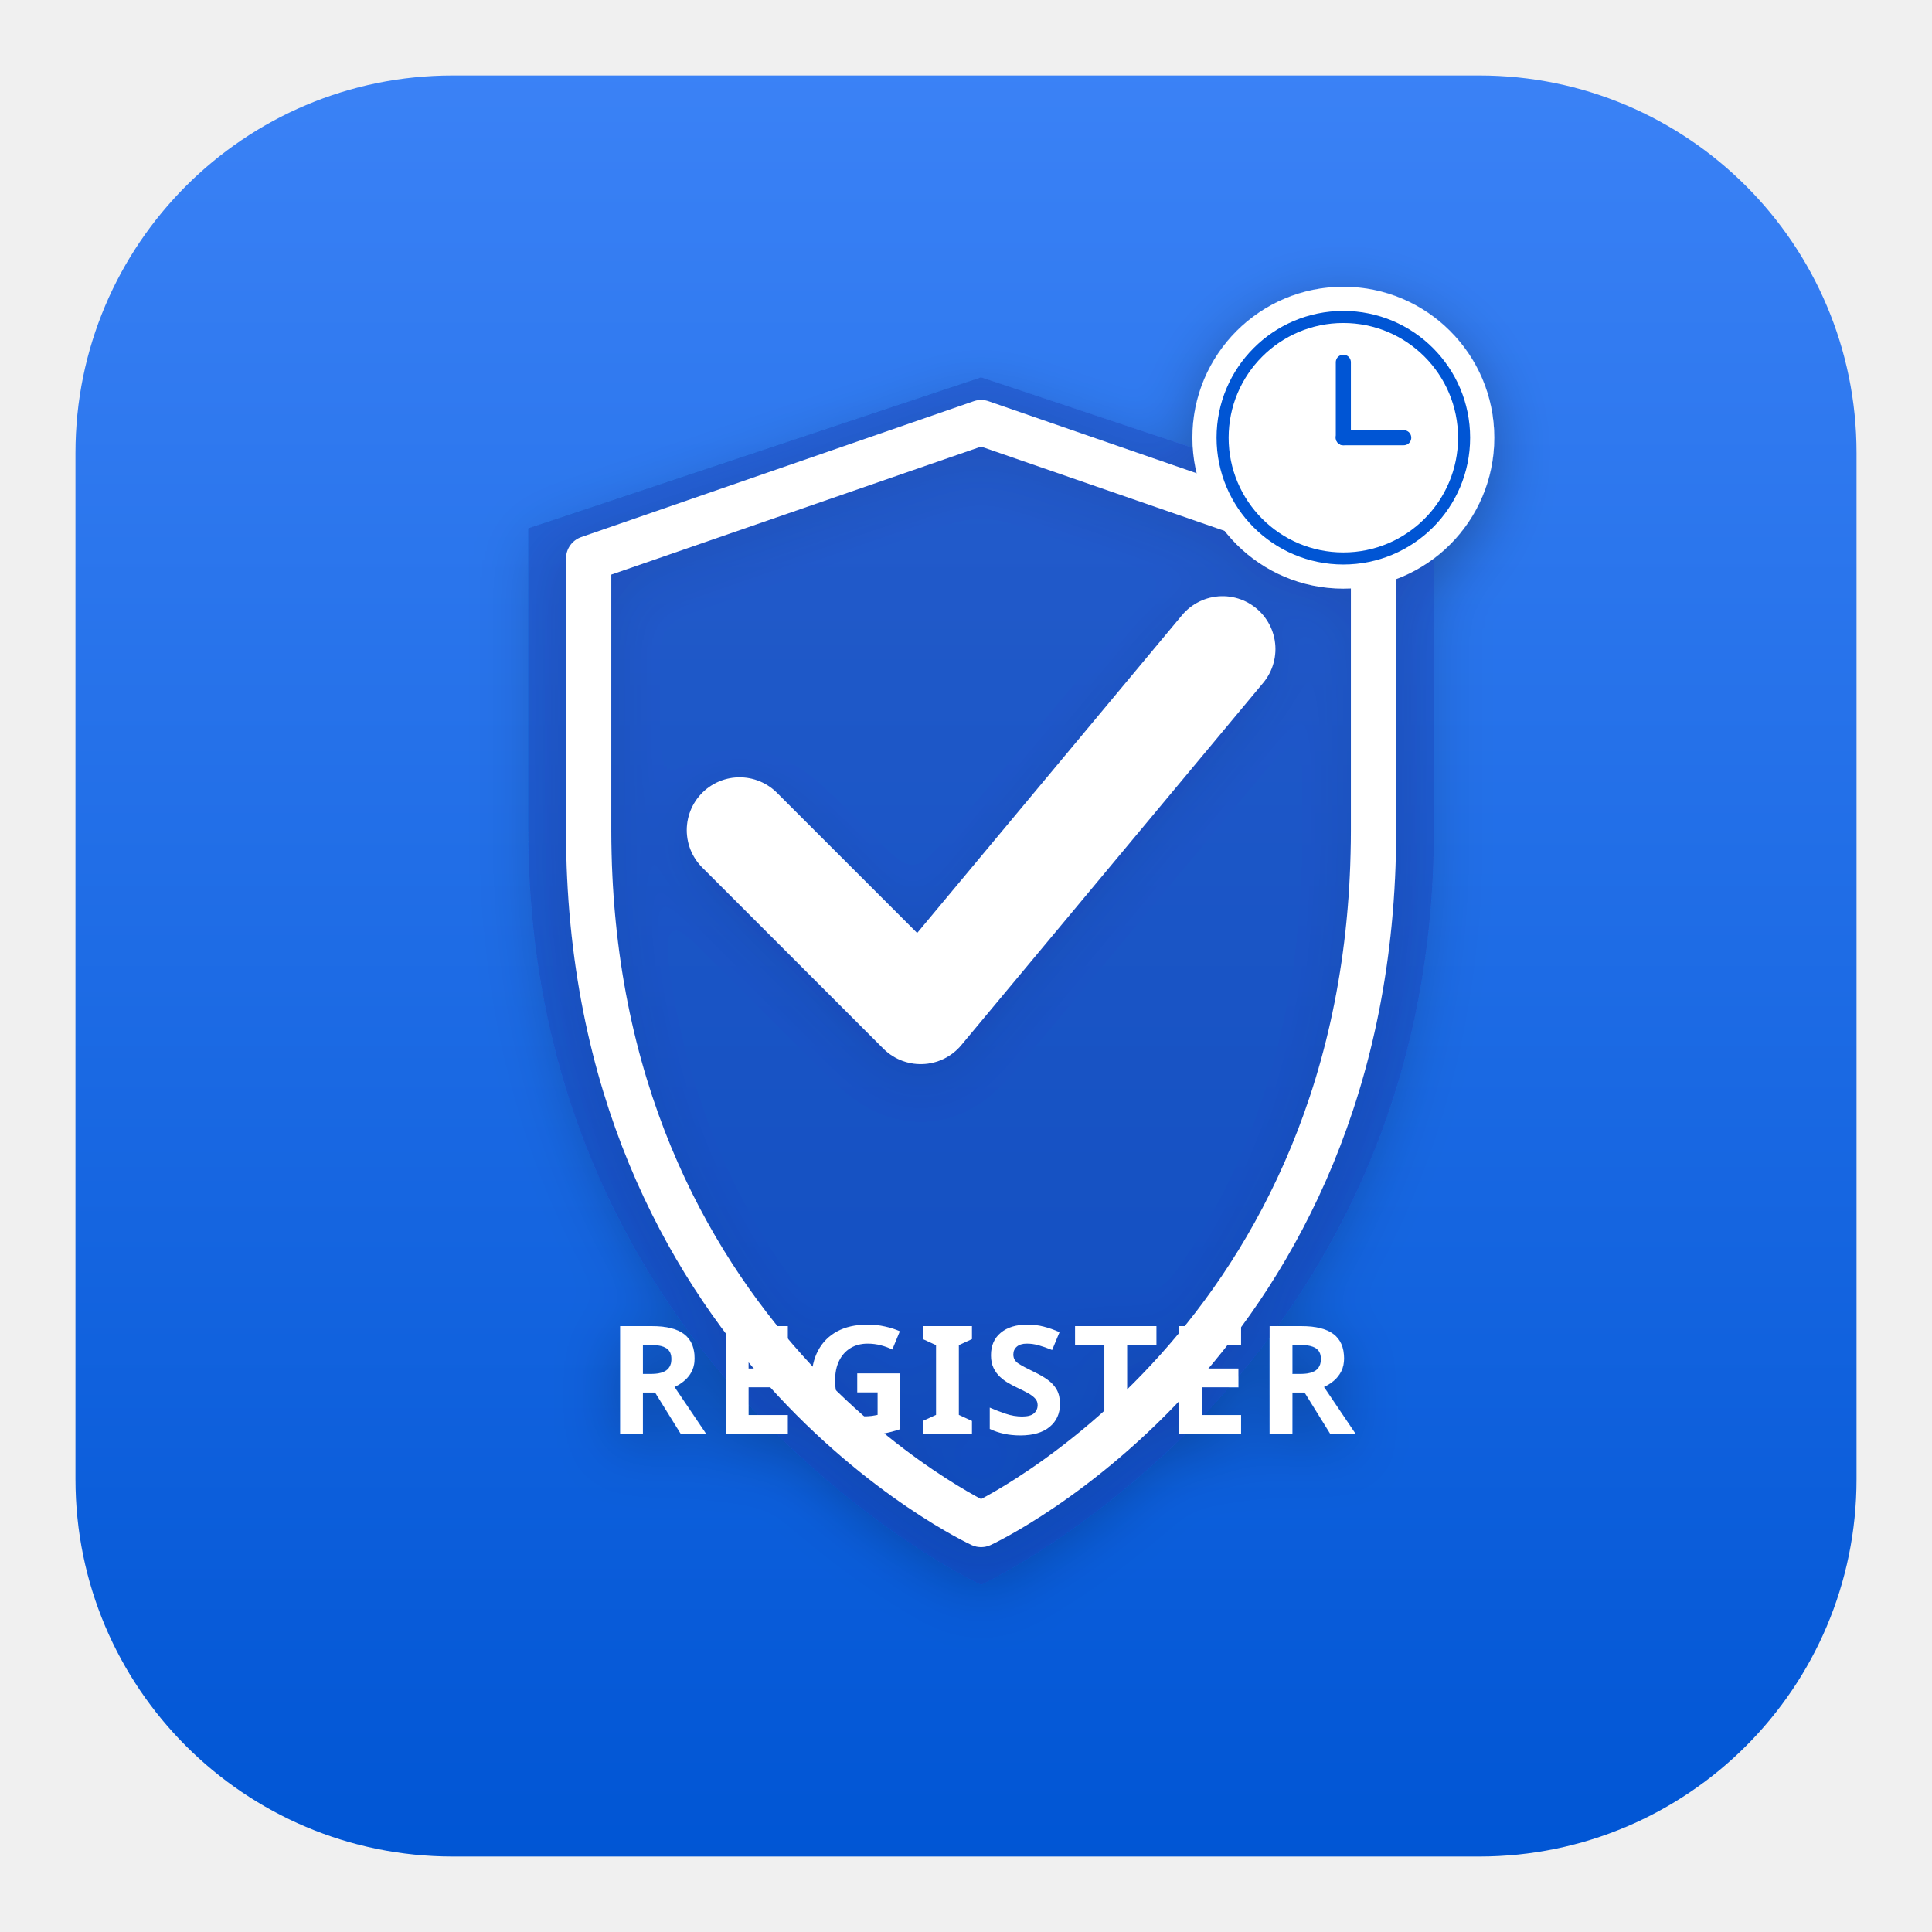
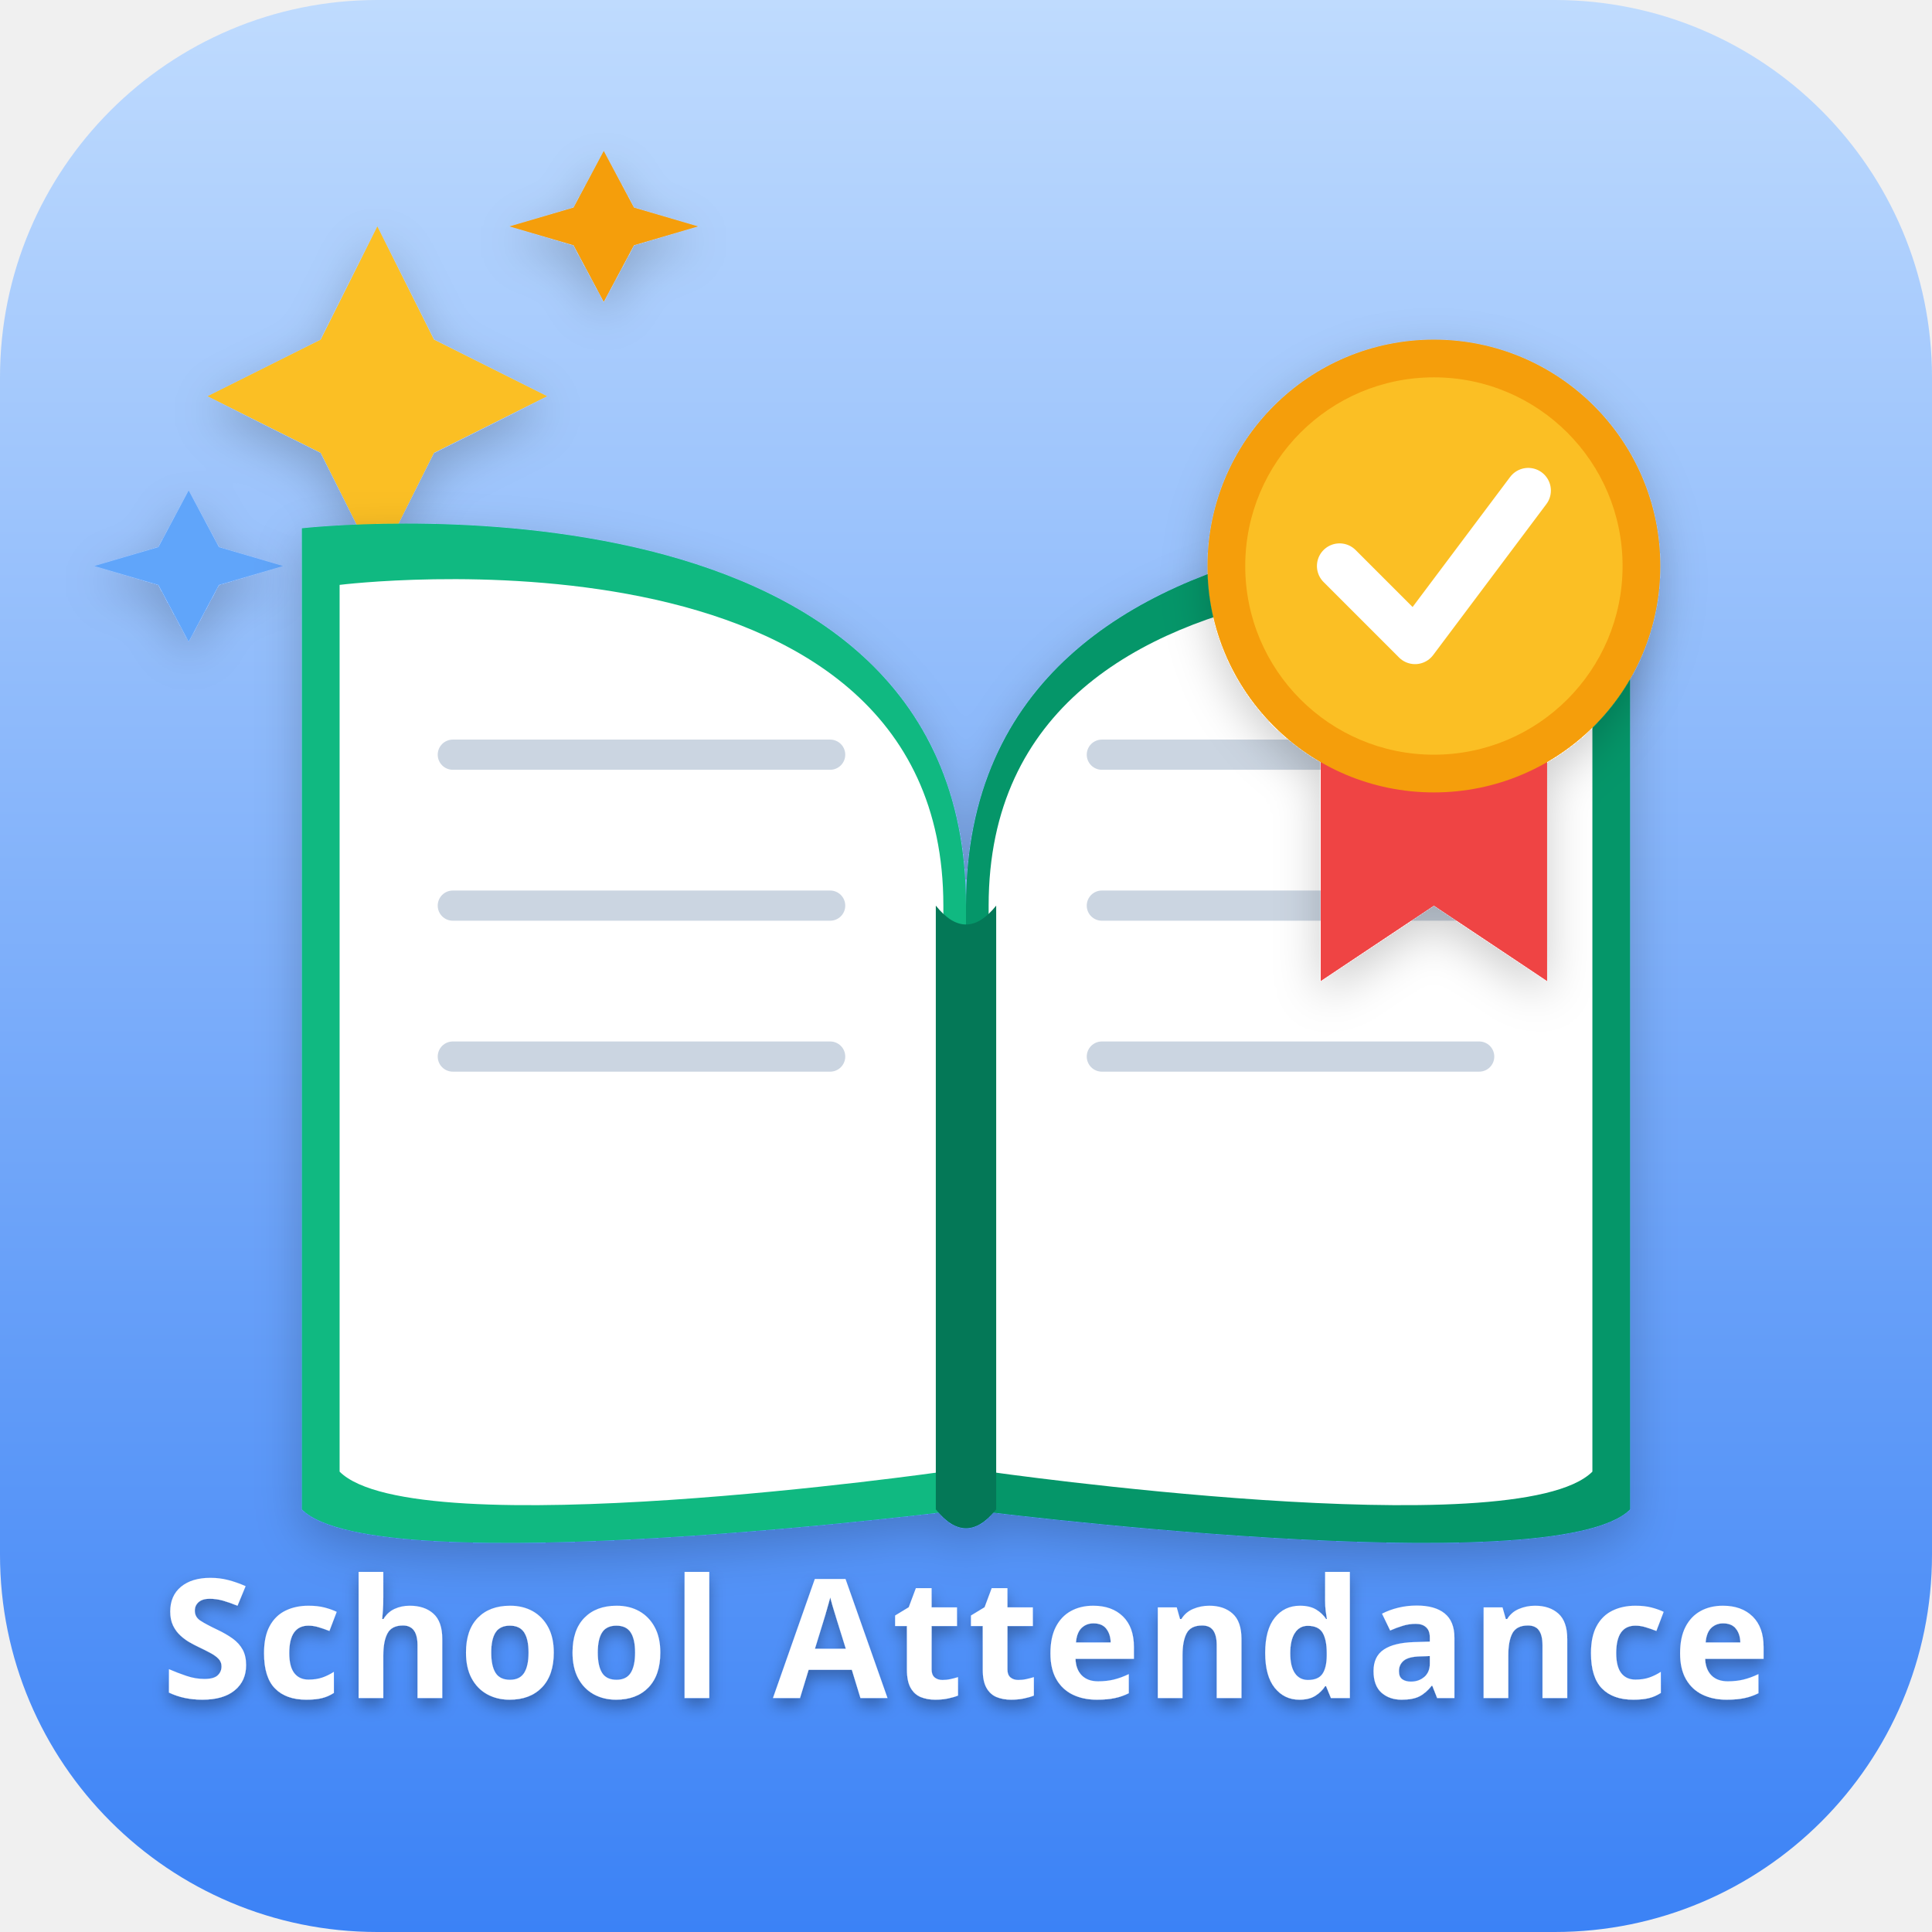
- <svg xmlns="http://www.w3.org/2000/svg" viewBox="0 0 512 512">
+ <svg xmlns="http://www.w3.org/2000/svg" width="512" height="512" viewBox="0 0 512 512" fill="none">
  <defs>
-     <linearGradient id="grad" x1="0%" y1="0%" x2="0%" y2="100%">
-       <stop offset="0%" style="stop-color:#3b82f6;stop-opacity:1" />
-       <stop offset="100%" style="stop-color:#0055D4;stop-opacity:1" />
+     <linearGradient id="bg" x1="256" y1="0" x2="256" y2="512" gradientUnits="userSpaceOnUse">
+       <stop stop-color="#bfdbfe" />
+       <stop offset="1" stop-color="#3b82f6" />
    </linearGradient>
-     <filter id="shadow" x="-20%" y="-20%" width="140%" height="140%">
-       <feGaussianBlur in="SourceAlpha" stdDeviation="10" />
-       <feOffset dx="0" dy="5" result="offsetblur" />
-       <feComponentTransfer>
-         <feFuncA type="linear" slope="0.3" />
-       </feComponentTransfer>
-       <feMerge>
-         <feMergeNode />
-         <feMergeNode in="SourceGraphic" />
-       </feMerge>
+     <filter id="shadow" x="-50" y="-50" width="612" height="612" filterUnits="userSpaceOnUse" color-interpolation-filters="sRGB">
+       <feFlood flood-opacity="0" result="BackgroundImageFix" />
+       <feColorMatrix in="SourceAlpha" type="matrix" values="0 0 0 0 0 0 0 0 0 0 0 0 0 0 0 0 0 0 127 0" result="hardAlpha" />
+       <feOffset dy="4" />
+       <feGaussianBlur stdDeviation="6" />
+       <feComposite in2="hardAlpha" operator="out" />
+       <feColorMatrix type="matrix" values="0 0 0 0 0 0 0 0 0 0 0 0 0 0 0 0 0 0 0.2 0" />
+       <feBlend mode="normal" in2="BackgroundImageFix" result="effect1_dropShadow" />
+       <feBlend mode="normal" in="SourceGraphic" in2="effect1_dropShadow" result="shape" />
    </filter>
  </defs>
-   <rect x="20" y="20" width="472" height="472" rx="100" ry="100" fill="url(#grad)" />
-   <g transform="translate(60, 60) scale(0.8)" filter="url(#shadow)">
-     <path d="M250 450 C 250 450, 400 380, 400 200 L 400 100 L 250 50 L 100 100 L 100 200 C 100 380, 250 450, 250 450 Z" fill="#1e40af" opacity="0.4" />
-     <path d="M250 430 C 250 430, 380 370, 380 200 L 380 110 L 250 65 L 120 110 L 120 200 C 120 370, 250 430, 250 430 Z" fill="none" stroke="white" stroke-width="15" stroke-linecap="round" stroke-linejoin="round" />
-     <path d="M170 200 L 230 260 L 330 140" fill="none" stroke="white" stroke-width="35" stroke-linecap="round" stroke-linejoin="round" />
-     <g transform="translate(320, 20)">
-       <circle cx="50" cy="50" r="50" fill="white" />
-       <circle cx="50" cy="50" r="40" fill="none" stroke="#0055D4" stroke-width="4" />
-       <line x1="50" y1="50" x2="50" y2="25" stroke="#0055D4" stroke-width="5" stroke-linecap="round" />
-       <line x1="50" y1="50" x2="70" y2="50" stroke="#0055D4" stroke-width="5" stroke-linecap="round" />
-     </g>
-     <path d="M250 450 L 250 450" fill="white" />
-     <path d="M 330 400 L 330 300 Q 330 280 350 260 L 370 200 L 390 260 Q 410 280 410 300 L 410 400 Z" fill="#3b82f6" opacity="0.0" />
-     <text x="250" y="400" font-family="sans-serif" font-weight="bold" font-size="50" text-anchor="middle" fill="white" letter-spacing="2">REGISTER</text>
+   <rect width="512" height="512" rx="100" fill="url(#bg)" />
+   <g filter="url(#shadow)">
+     <path d="M100 60 L115 90 L145 105 L115 120 L100 150 L85 120 L55 105 L85 90 Z" fill="#FBBF24" />
+     <path d="M160 40 L168 55 L185 60 L168 65 L160 80 L152 65 L135 60 L152 55 Z" fill="#F59E0B" />
+     <path d="M50 130 L58 145 L75 150 L58 155 L50 170 L42 155 L25 150 L42 145 Z" fill="#60A5FA" />
  </g>
+   <g filter="url(#shadow)" transform="translate(0, 20)">
+     <path d="M80 120 C 80 120, 256 100, 256 220 L 256 380 C 256 380, 100 400, 80 380 Z" fill="#10B981" />
+     <path d="M432 120 C 432 120, 256 100, 256 220 L 256 380 C 256 380, 412 400, 432 380 Z" fill="#059669" />
+     <path d="M90 135 C 90 135, 250 115, 250 220 L 250 370 C 250 370, 110 390, 90 370 Z" fill="#FFFFFF" />
+     <path d="M422 135 C 422 135, 262 115, 262 220 L 262 370 C 262 370, 402 390, 422 370 Z" fill="#FFFFFF" />
+     <path d="M120 180 H 220" stroke="#CBD5E1" stroke-width="8" stroke-linecap="round" />
+     <path d="M120 220 H 220" stroke="#CBD5E1" stroke-width="8" stroke-linecap="round" />
+     <path d="M120 260 H 220" stroke="#CBD5E1" stroke-width="8" stroke-linecap="round" />
+     <path d="M292 180 H 392" stroke="#CBD5E1" stroke-width="8" stroke-linecap="round" />
+     <path d="M292 220 H 392" stroke="#CBD5E1" stroke-width="8" stroke-linecap="round" />
+     <path d="M292 260 H 392" stroke="#CBD5E1" stroke-width="8" stroke-linecap="round" />
+     <path d="M248 380 Q 256 390 264 380 L 264 220 Q 256 230 248 220 Z" fill="#047857" />
+   </g>
+   <g filter="url(#shadow)">
+     <path d="M350 150 V 260 L 380 240 L 410 260 V 150" fill="#EF4444" />
+     <circle cx="380" cy="150" r="60" fill="#F59E0B" />
+     <circle cx="380" cy="150" r="50" fill="#FBBF24" />
+     <path d="M355 150 L 375 170 L 405 130" stroke="white" stroke-width="12" stroke-linecap="round" stroke-linejoin="round" />
+   </g>
+   <text x="256" y="450" font-family="sans-serif" font-weight="bold" font-size="44" text-anchor="middle" fill="white" style="filter: drop-shadow(0px 2px 2px rgba(0,0,0,0.3)); letter-spacing: 1px;">School Attendance</text>
</svg>
